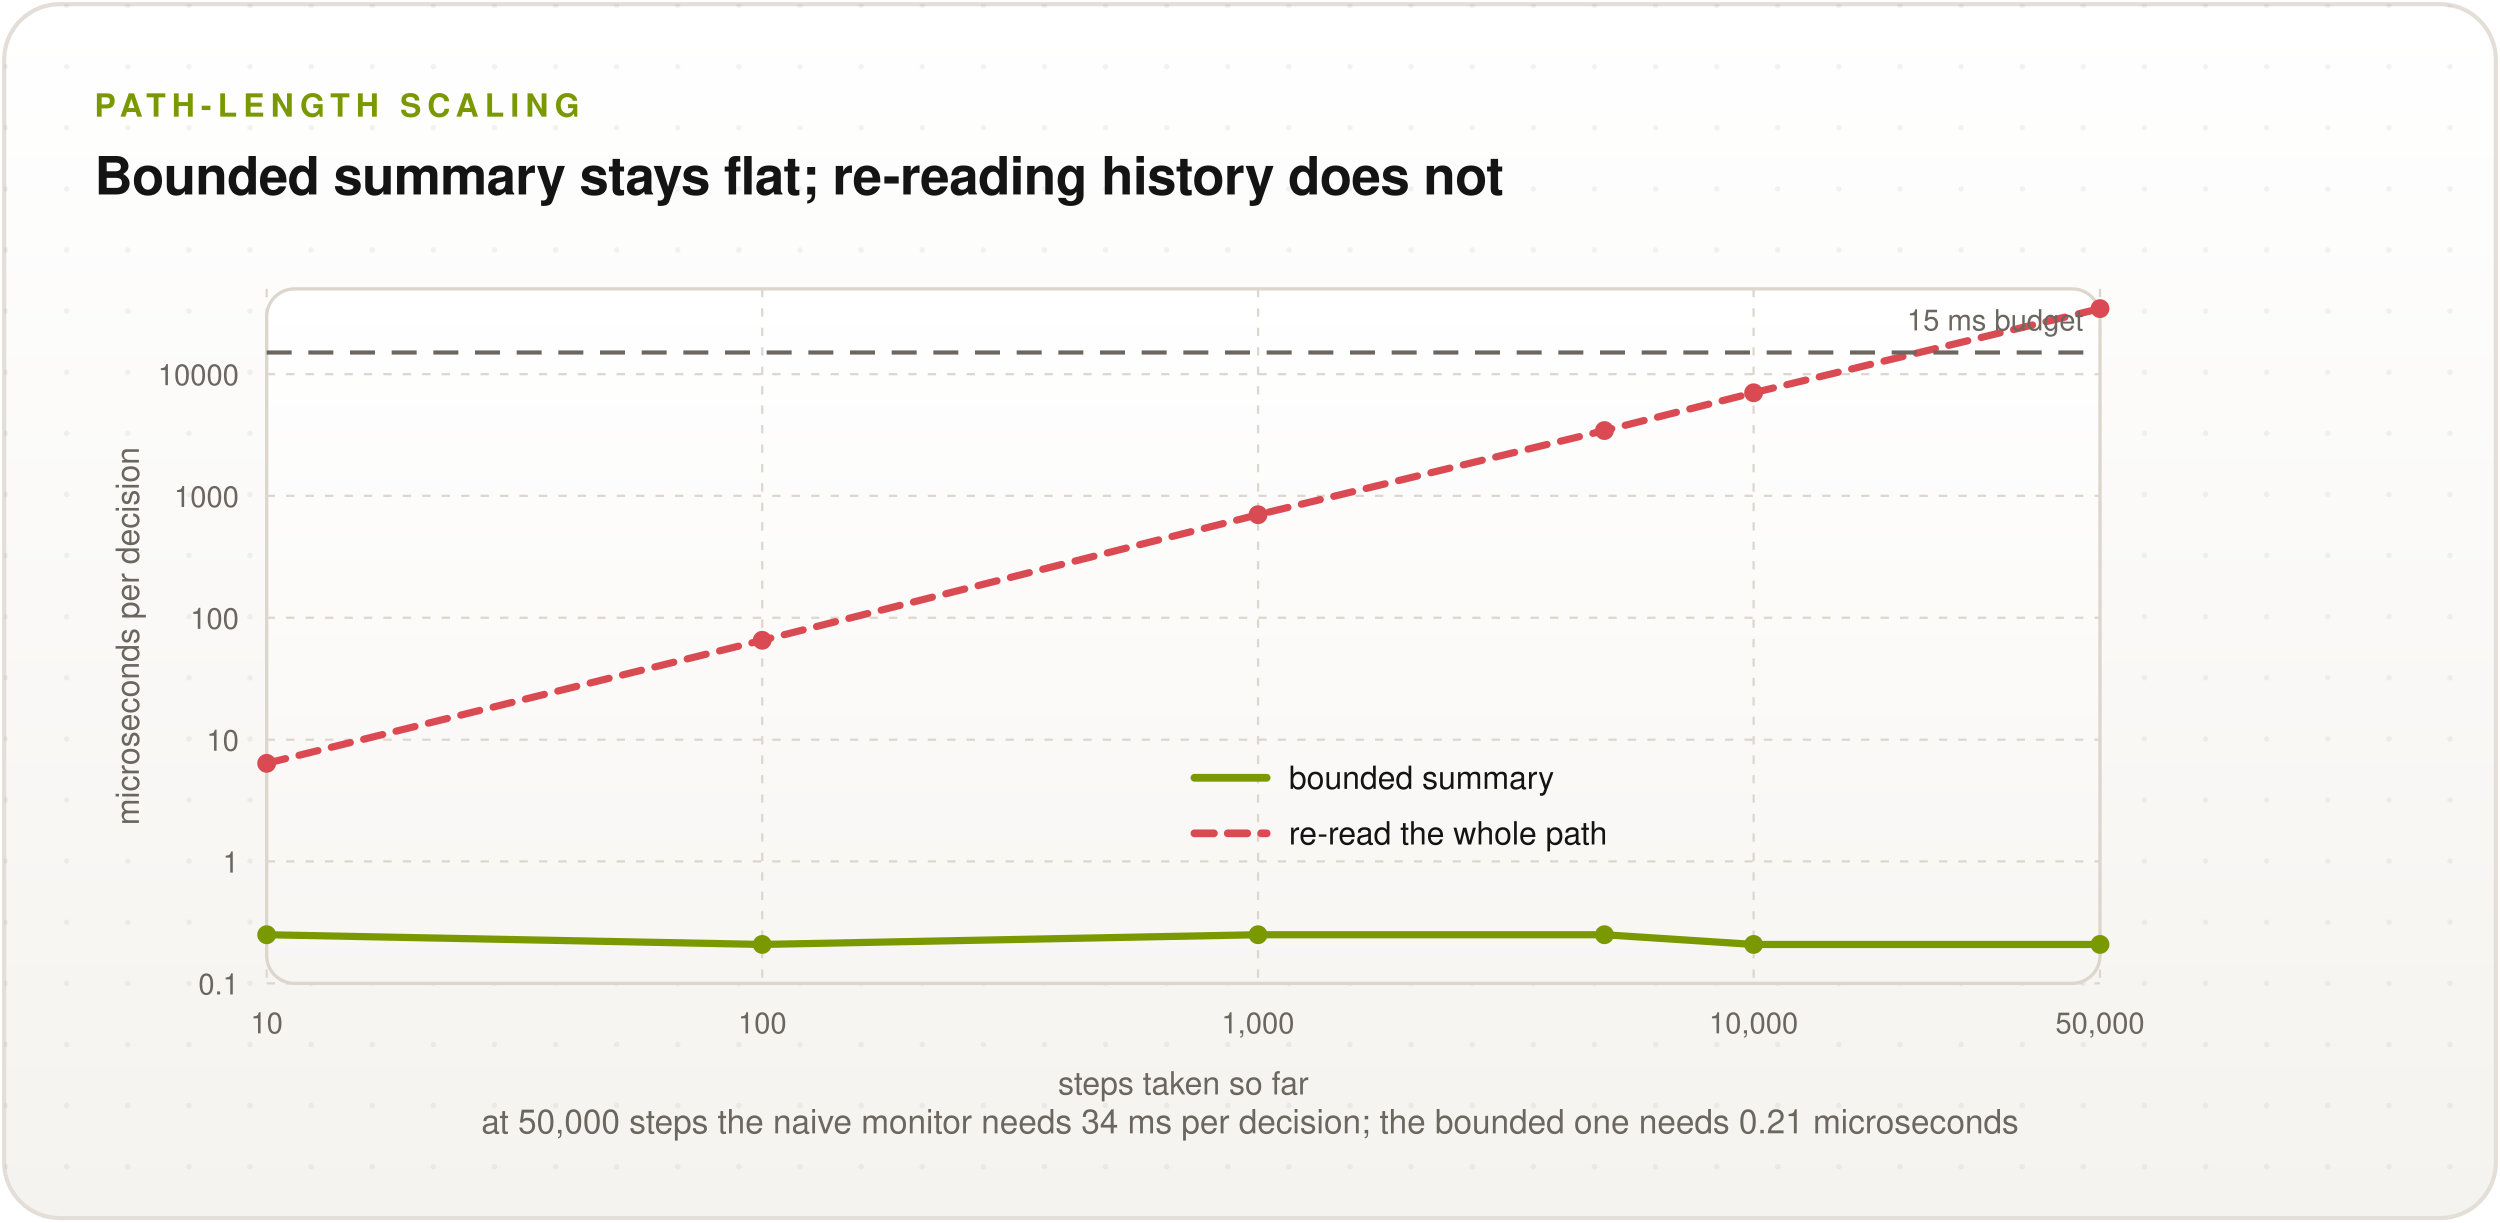
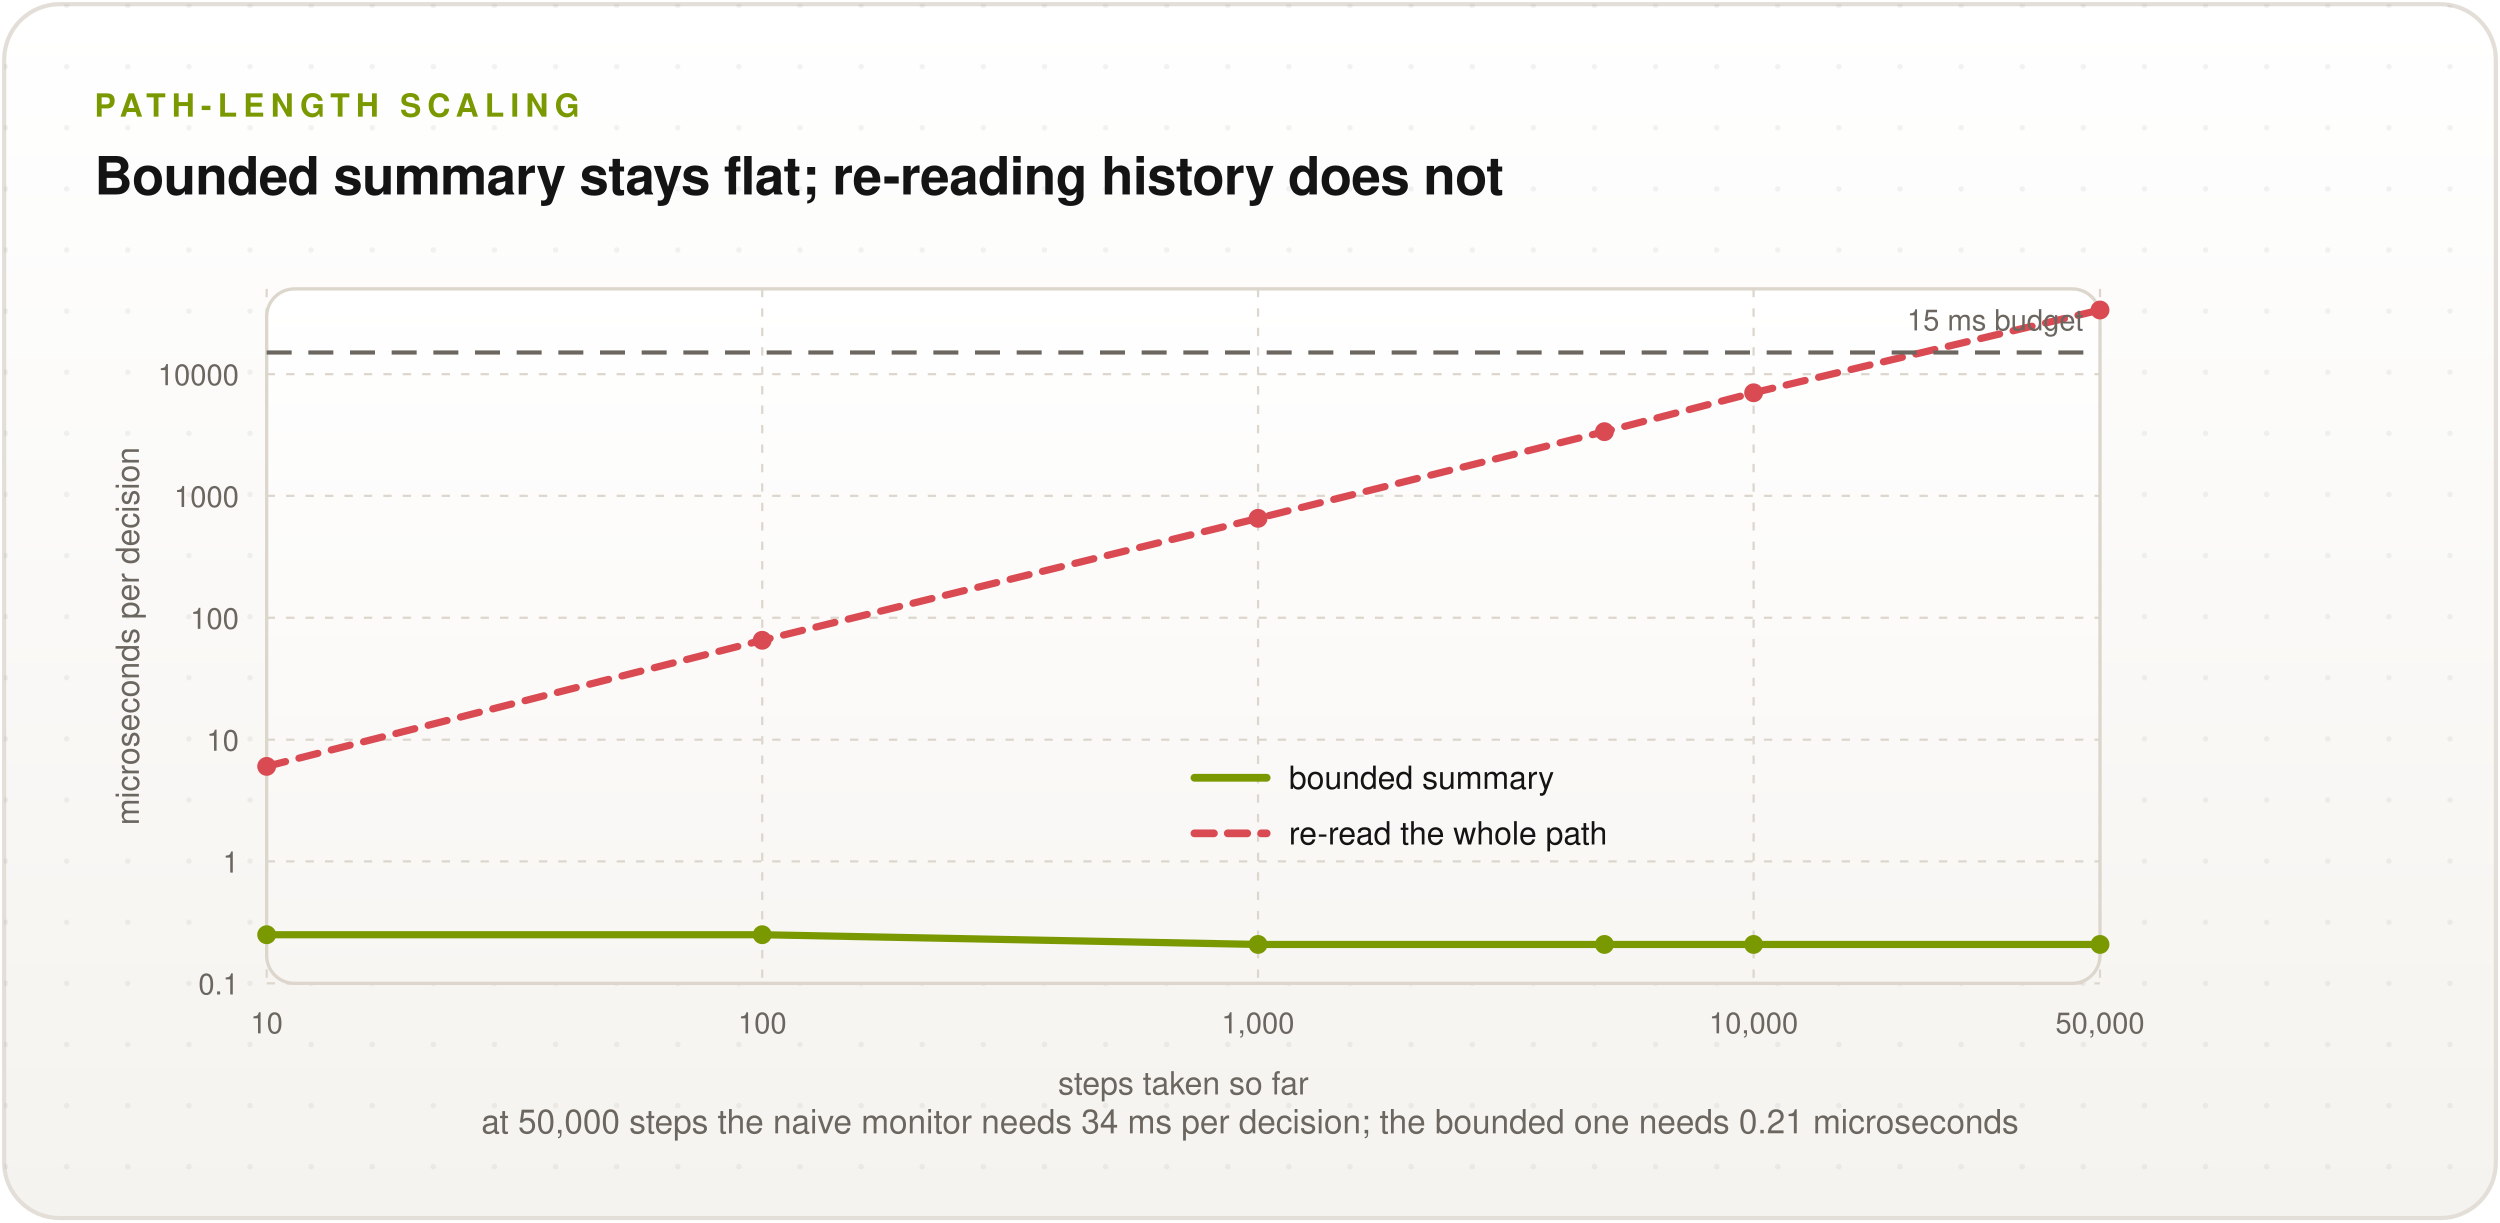
<svg xmlns="http://www.w3.org/2000/svg" width="900" height="440" viewBox="0 0 900 440" font-family="Montserrat,'Source Sans 3',-apple-system,'Segoe UI',Helvetica,Arial,sans-serif">
  <defs>
    <linearGradient id="gPanel" x1="0" y1="0" x2="0" y2="1">
      <stop offset="0" stop-color="#ffffff" />
      <stop offset="1" stop-color="#f5f3ef" />
    </linearGradient>
    <linearGradient id="gCard" x1="0" y1="0" x2="0" y2="1">
      <stop offset="0" stop-color="#ffffff" />
      <stop offset="1" stop-color="#f8f6f3" />
    </linearGradient>
    <linearGradient id="gWarm" x1="0" y1="0" x2="0" y2="1">
      <stop offset="0" stop-color="#efece6" />
      <stop offset="1" stop-color="#e6e2da" />
    </linearGradient>
    <linearGradient id="gLime" x1="0" y1="0" x2="0" y2="1">
      <stop offset="0" stop-color="#e4ff5c" />
      <stop offset="1" stop-color="#cfff04" />
    </linearGradient>
    <linearGradient id="gTint" x1="0" y1="0" x2="0" y2="1">
      <stop offset="0" stop-color="#f8ffd8" />
      <stop offset="1" stop-color="#eeffa8" />
    </linearGradient>
    <linearGradient id="gRed" x1="0" y1="0" x2="0" y2="1">
      <stop offset="0" stop-color="#ffeced" />
      <stop offset="1" stop-color="#ffdcde" />
    </linearGradient>
    <linearGradient id="gInk" x1="0" y1="0" x2="0" y2="1">
      <stop offset="0" stop-color="#242424" />
      <stop offset="1" stop-color="#0a0a0a" />
    </linearGradient>
    <linearGradient id="gGate" x1="0" y1="0" x2="0" y2="1">
      <stop offset="0" stop-color="#242424" />
      <stop offset="1" stop-color="#0a0a0a" />
    </linearGradient>
    <filter id="fShadow" x="-30%" y="-30%" width="160%" height="170%">
      <feDropShadow dx="0" dy="2.5" stdDeviation="4" flood-color="#000000" flood-opacity="0.16" />
    </filter>
    <filter id="fGlow" x="-60%" y="-60%" width="220%" height="220%">
      <feDropShadow dx="0" dy="3" stdDeviation="5" flood-color="#000000" flood-opacity="0.22" />
    </filter>
    <pattern id="pGrid" width="22" height="22" patternUnits="userSpaceOnUse">
      <circle cx="2" cy="2" r="1" fill="#0a0a0a" opacity="0.05" />
    </pattern>
  </defs>
  <rect x="1.5" y="1.5" width="897" height="437" rx="20" fill="url(#gPanel)" stroke="#e3ded7" stroke-width="1.5" />
  <rect x="1.5" y="1.5" width="897" height="437" rx="20" fill="url(#pGrid)" />
  <text x="34" y="42" font-size="11.5" font-weight="700" letter-spacing="2.2" fill="#7a9900">PATH-LENGTH SCALING</text>
  <text x="34" y="70" font-size="19" font-weight="700" letter-spacing="-0.2" fill="#141414">Bounded summary stays flat; re-reading history does not</text>
  <rect x="96" y="104" width="660" height="250" rx="10" fill="url(#gCard)" stroke="#dcd6cd" stroke-width="1.2" />
  <line x1="96.0" y1="104" x2="96.0" y2="354" stroke="#dcd6cd" stroke-width="0.8" stroke-dasharray="3 4" />
  <text x="96.0" y="372" font-size="10.5" fill="#6b665f" text-anchor="middle">10</text>
  <line x1="274.4" y1="104" x2="274.4" y2="354" stroke="#dcd6cd" stroke-width="0.8" stroke-dasharray="3 4" />
  <text x="274.428" y="372" font-size="10.5" fill="#6b665f" text-anchor="middle">100</text>
  <line x1="452.9" y1="104" x2="452.9" y2="354" stroke="#dcd6cd" stroke-width="0.8" stroke-dasharray="3 4" />
  <text x="452.856" y="372" font-size="10.5" fill="#6b665f" text-anchor="middle">1,000</text>
  <line x1="631.3" y1="104" x2="631.3" y2="354" stroke="#dcd6cd" stroke-width="0.8" stroke-dasharray="3 4" />
  <text x="631.284" y="372" font-size="10.5" fill="#6b665f" text-anchor="middle">10,000</text>
  <line x1="756.0" y1="104" x2="756.0" y2="354" stroke="#dcd6cd" stroke-width="0.8" stroke-dasharray="3 4" />
  <text x="756.0" y="372" font-size="10.5" fill="#6b665f" text-anchor="middle">50,000</text>
  <line x1="96" y1="354.0" x2="756" y2="354.0" stroke="#dcd6cd" stroke-width="0.8" stroke-dasharray="3 4" />
  <text x="86" y="358.0" font-size="10.5" fill="#6b665f" text-anchor="end">0.1</text>
  <line x1="96" y1="310.1" x2="756" y2="310.1" stroke="#dcd6cd" stroke-width="0.8" stroke-dasharray="3 4" />
  <text x="86" y="314.132" font-size="10.5" fill="#6b665f" text-anchor="end">1</text>
  <line x1="96" y1="266.3" x2="756" y2="266.3" stroke="#dcd6cd" stroke-width="0.8" stroke-dasharray="3 4" />
  <text x="86" y="270.265" font-size="10.5" fill="#6b665f" text-anchor="end">10</text>
  <line x1="96" y1="222.4" x2="756" y2="222.4" stroke="#dcd6cd" stroke-width="0.8" stroke-dasharray="3 4" />
  <text x="86" y="226.397" font-size="10.5" fill="#6b665f" text-anchor="end">100</text>
  <line x1="96" y1="178.5" x2="756" y2="178.5" stroke="#dcd6cd" stroke-width="0.8" stroke-dasharray="3 4" />
  <text x="86" y="182.53" font-size="10.5" fill="#6b665f" text-anchor="end">1000</text>
  <line x1="96" y1="134.7" x2="756" y2="134.7" stroke="#dcd6cd" stroke-width="0.8" stroke-dasharray="3 4" />
  <text x="86" y="138.662" font-size="10.5" fill="#6b665f" text-anchor="end">10000</text>
  <text x="426.0" y="394" font-size="11.5" fill="#6b665f" text-anchor="middle">steps taken so far</text>
  <text x="50" y="229.0" font-size="11.5" fill="#6b665f" text-anchor="middle" transform="rotate(-90 50 229.0)">microseconds per decision</text>
-   <path d="M96.0 336.5 L274.4 340.0 L452.9 336.5 L577.6 336.5 L631.3 340.0 L756.0 340.0" fill="none" stroke="#7a9900" stroke-width="2.6" stroke-linecap="round" stroke-linejoin="round" />
+   <path d="M96.0 336.5 L274.4 336.5 L452.9 340.0 L577.6 340.0 L631.3 340.0 L756.0 340.0" fill="none" stroke="#7a9900" stroke-width="2.6" stroke-linecap="round" stroke-linejoin="round" />
  <circle cx="96.0" cy="336.5" r="3.4" fill="#7a9900" />
-   <circle cx="274.4" cy="340.0" r="3.4" fill="#7a9900" />
-   <circle cx="452.9" cy="336.5" r="3.4" fill="#7a9900" />
-   <circle cx="577.6" cy="336.5" r="3.4" fill="#7a9900" />
+   <circle cx="274.4" cy="336.5" r="3.4" fill="#7a9900" />
+   <circle cx="452.9" cy="340.0" r="3.4" fill="#7a9900" />
+   <circle cx="577.6" cy="340.0" r="3.4" fill="#7a9900" />
  <circle cx="631.3" cy="340.0" r="3.4" fill="#7a9900" />
  <circle cx="756.0" cy="340.0" r="3.4" fill="#7a9900" />
-   <path d="M96.0 274.8 L274.4 230.5 L452.9 185.3 L577.6 155.0 L631.3 141.4 L756.0 111.1" fill="none" stroke="#d94a52" stroke-width="2.6" stroke-linecap="round" stroke-linejoin="round" stroke-dasharray="7 5" />
-   <circle cx="96.0" cy="274.8" r="3.4" fill="#d94a52" />
+   <path d="M96.0 275.9 L274.4 230.5 L452.9 186.6 L577.6 155.4 L631.3 141.4 L756.0 111.6" fill="none" stroke="#d94a52" stroke-width="2.6" stroke-linecap="round" stroke-linejoin="round" stroke-dasharray="7 5" />
+   <circle cx="96.0" cy="275.9" r="3.4" fill="#d94a52" />
  <circle cx="274.4" cy="230.5" r="3.4" fill="#d94a52" />
-   <circle cx="452.9" cy="185.3" r="3.4" fill="#d94a52" />
-   <circle cx="577.6" cy="155.0" r="3.4" fill="#d94a52" />
+   <circle cx="452.9" cy="186.6" r="3.4" fill="#d94a52" />
+   <circle cx="577.6" cy="155.4" r="3.4" fill="#d94a52" />
  <circle cx="631.3" cy="141.4" r="3.4" fill="#d94a52" />
-   <circle cx="756.0" cy="111.1" r="3.4" fill="#d94a52" />
+   <circle cx="756.0" cy="111.6" r="3.4" fill="#d94a52" />
  <line x1="430" y1="280" x2="456" y2="280" stroke="#7a9900" stroke-width="2.8" stroke-linecap="round" />
  <text x="464" y="284" font-size="11.5" fill="#141414" text-anchor="start">bounded summary</text>
  <line x1="430" y1="300" x2="456" y2="300" stroke="#d94a52" stroke-width="2.8" stroke-linecap="round" stroke-dasharray="7 5" />
  <text x="464" y="304" font-size="11.5" fill="#141414" text-anchor="start">re-read the whole path</text>
  <line x1="96" y1="126.9" x2="756" y2="126.9" stroke="#6b665f" stroke-width="1.5" stroke-dasharray="9 6" />
  <text x="750" y="118.937" font-size="10.5" fill="#6b665f" text-anchor="end">15 ms budget</text>
  <text x="450" y="408" font-size="12" fill="#6b665f" text-anchor="middle">at 50,000 steps the naive monitor needs 34 ms per decision; the bounded one needs 0.21 microseconds</text>
</svg>
